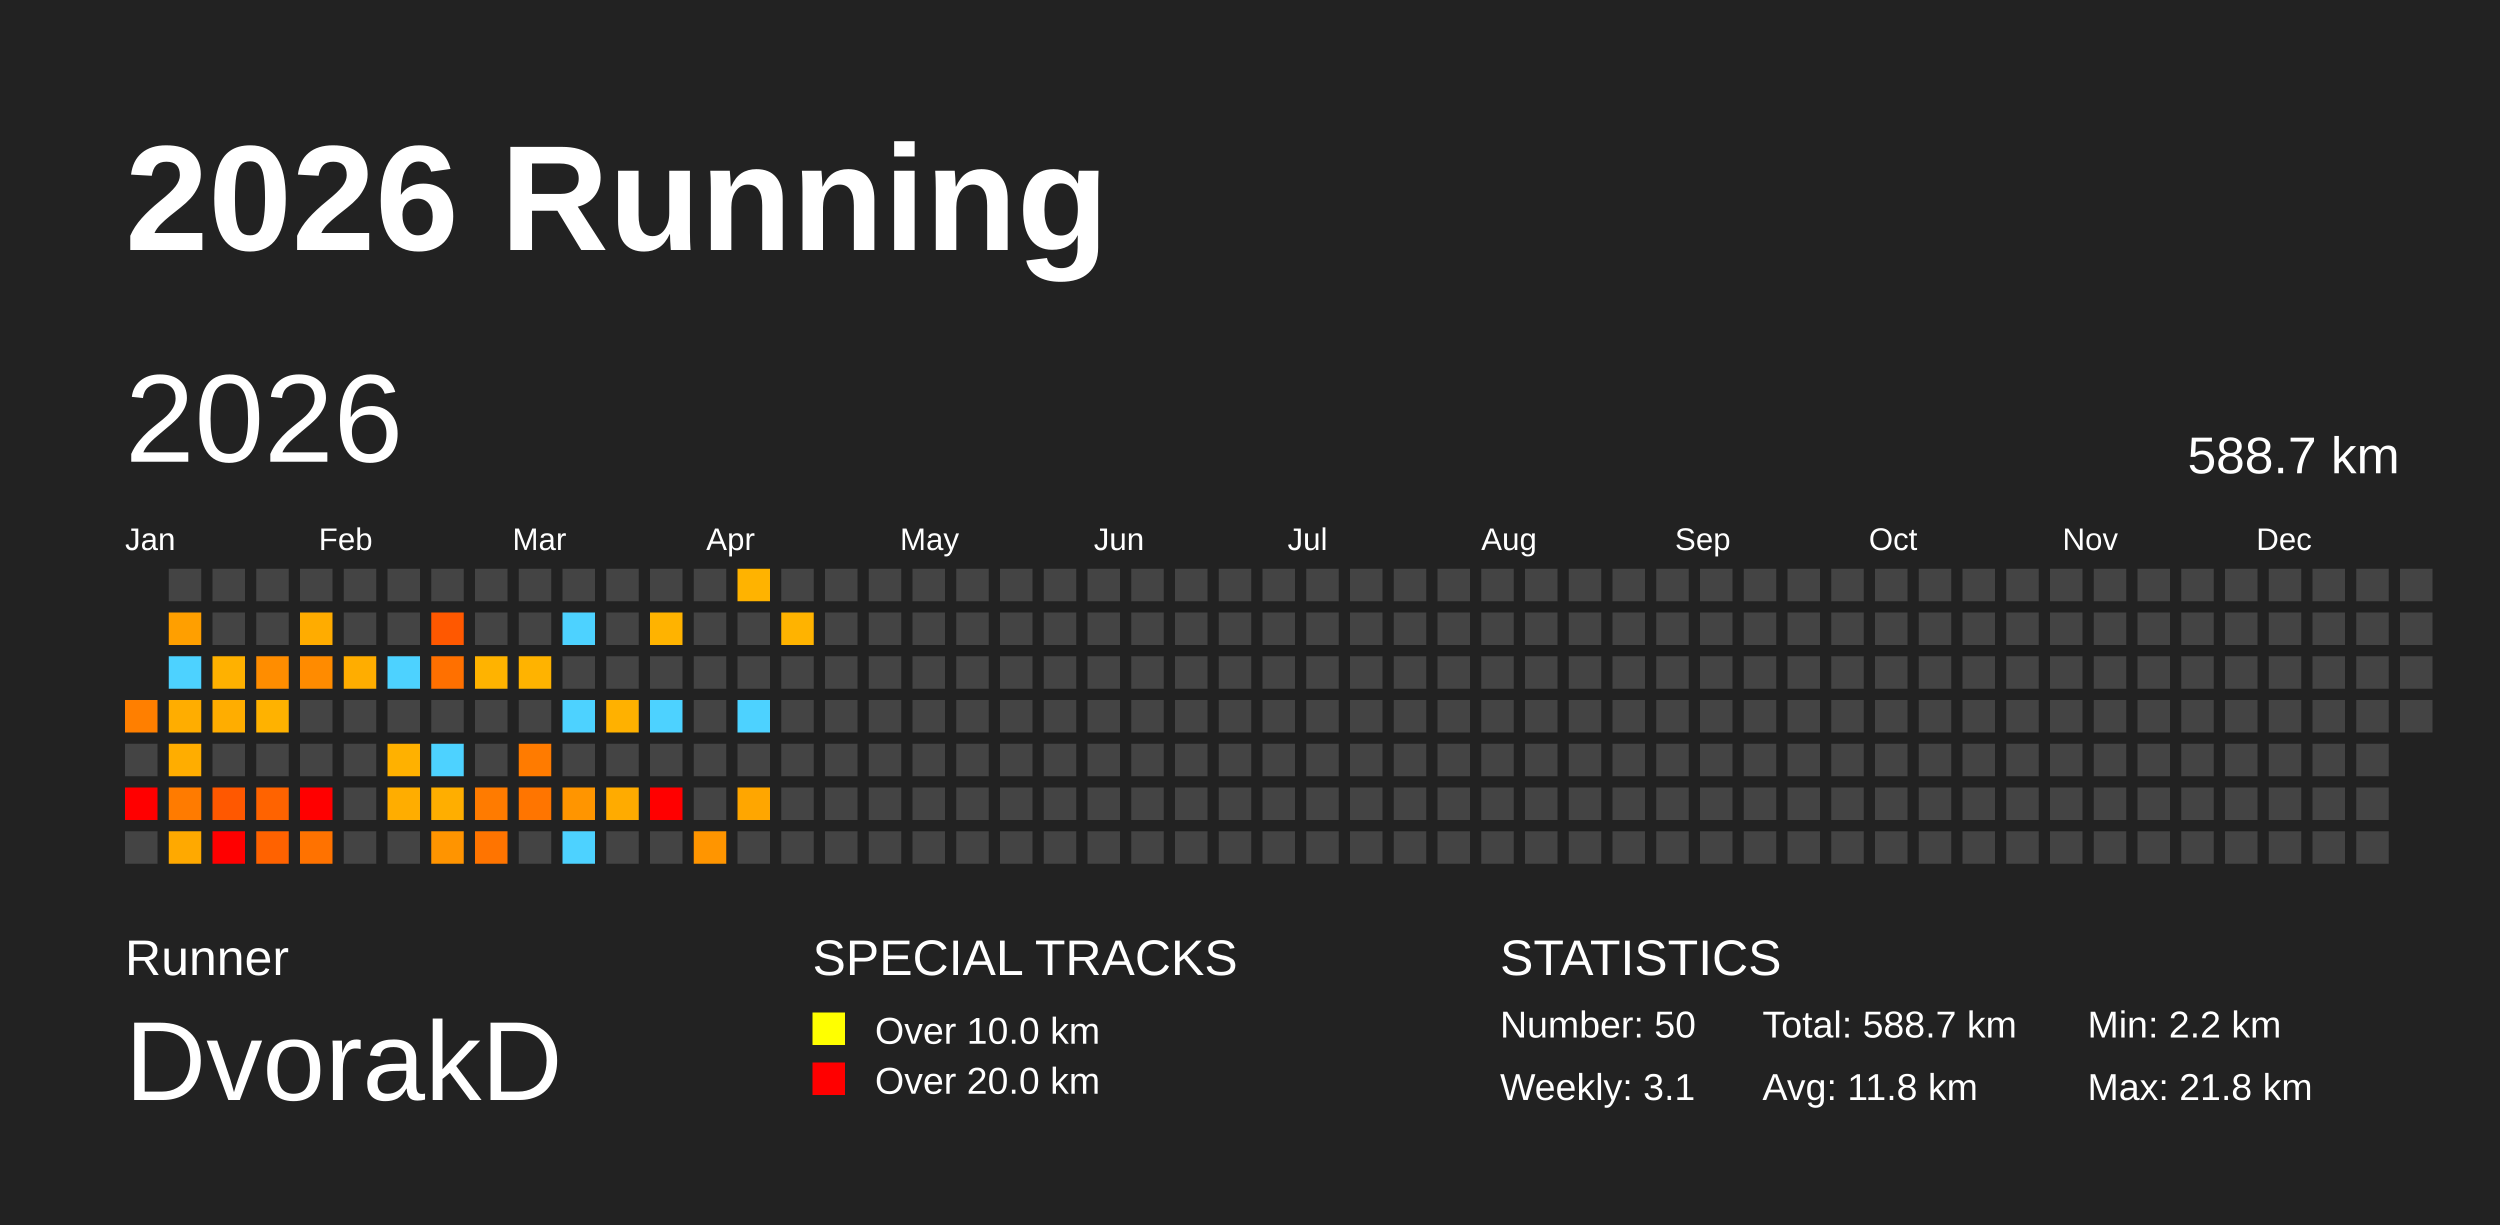
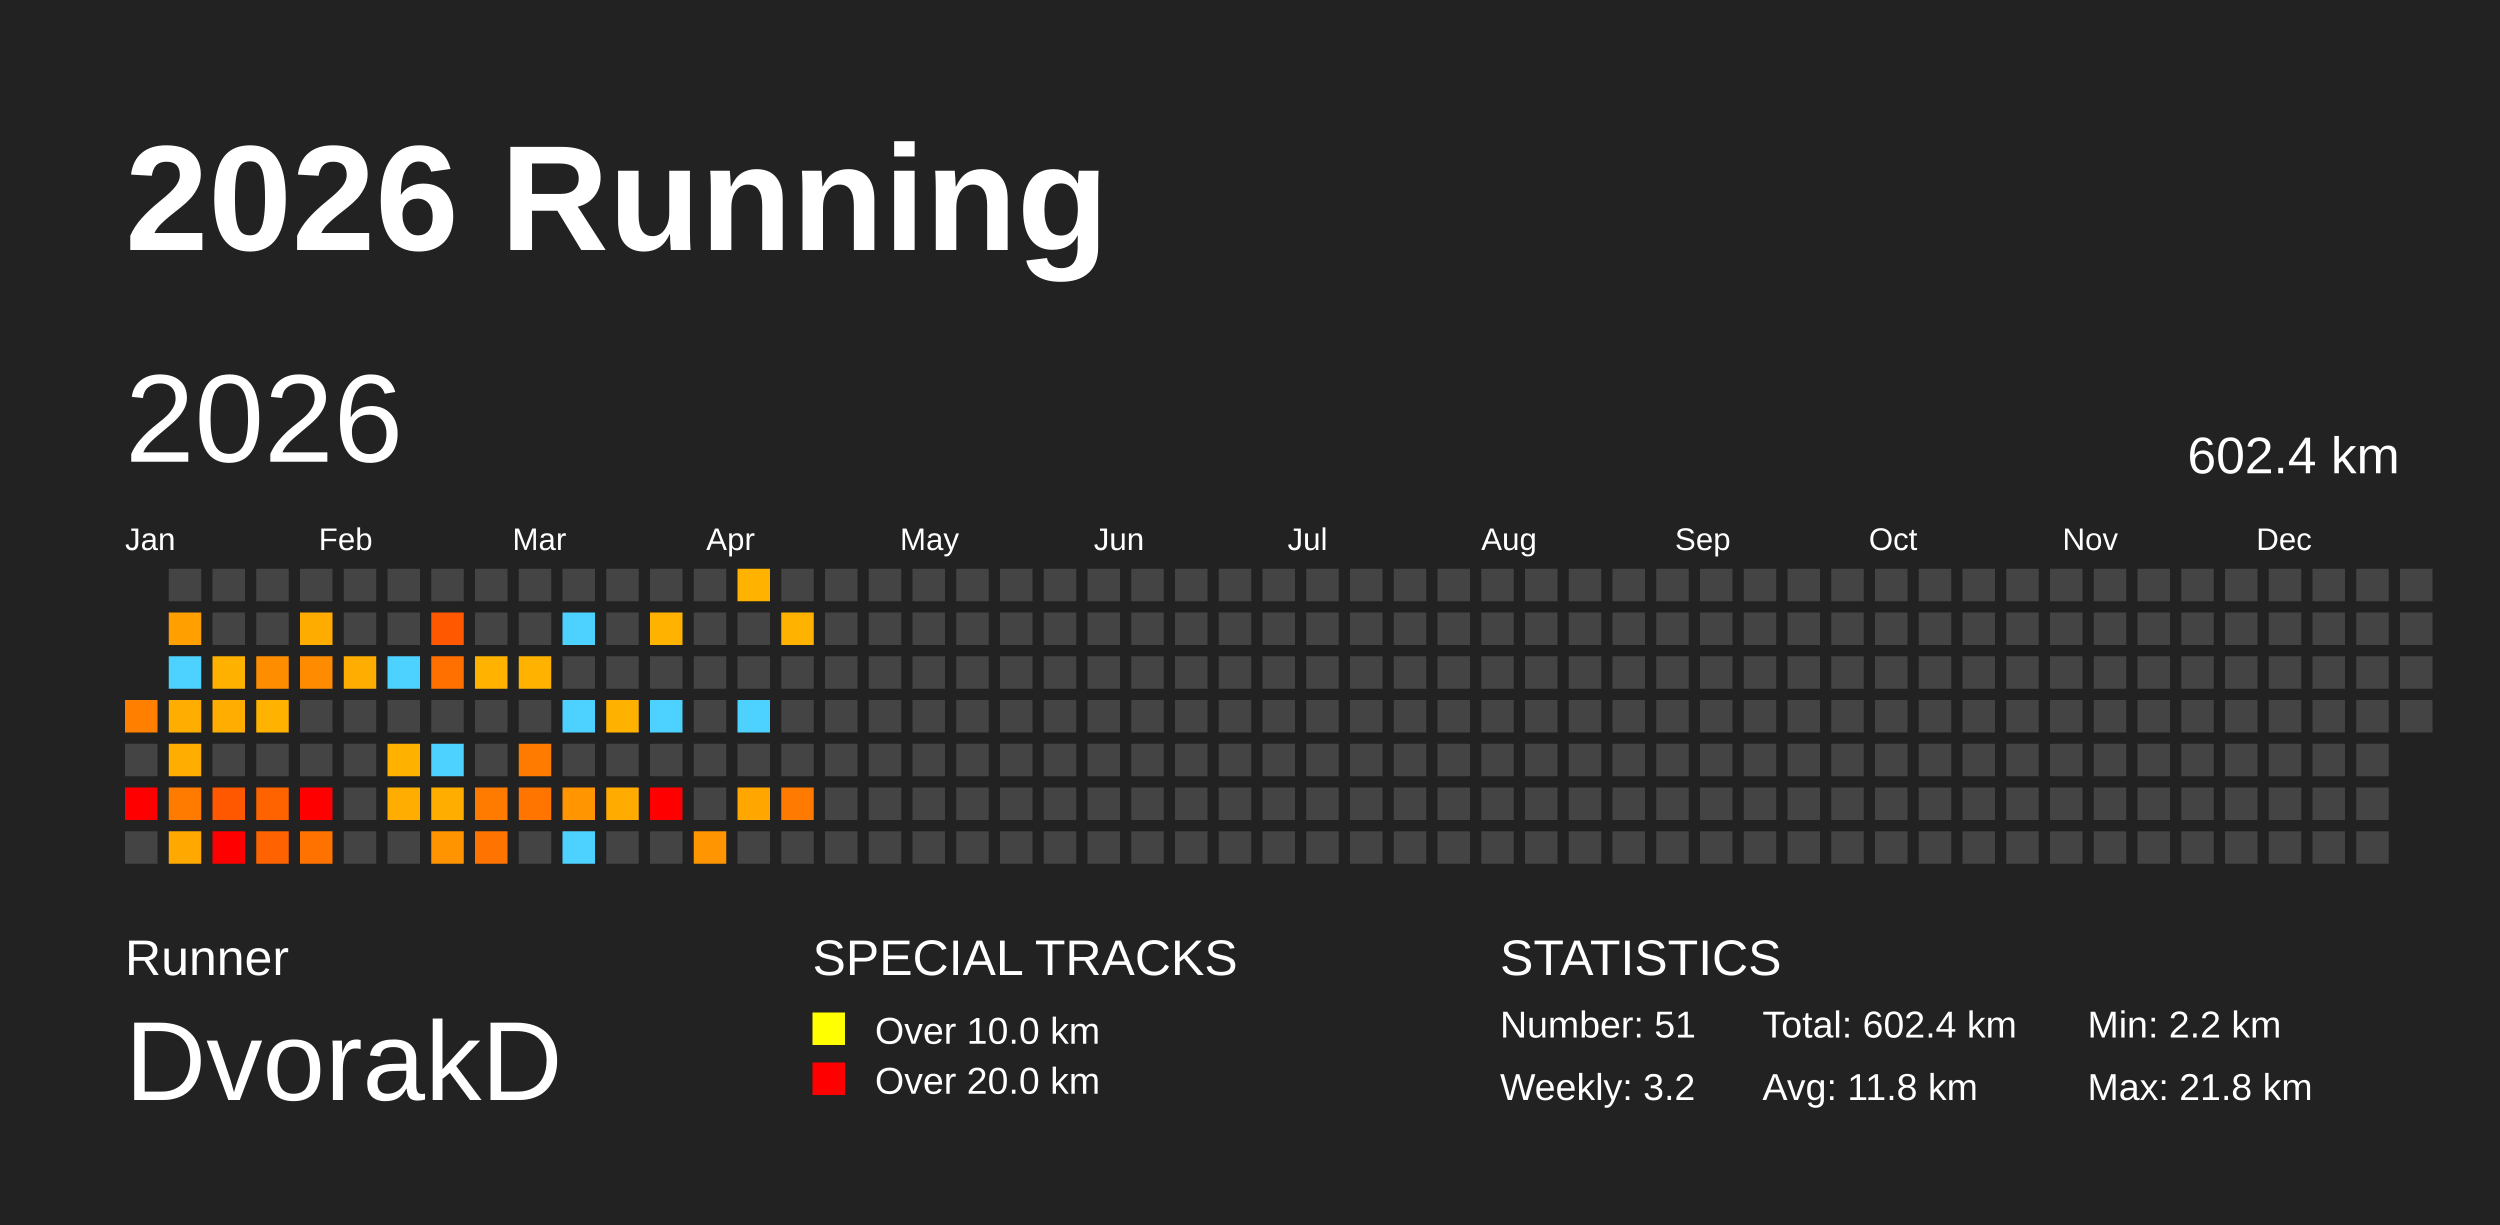
<svg xmlns="http://www.w3.org/2000/svg" baseProfile="full" height="98mm" version="1.1" viewBox="0,0,200,98" width="200mm">
  <defs />
  <rect fill="#222222" height="98" width="200" x="0" y="0" />
  <text fill="#FFFFFF" style="font-size:12px; font-family:Arial; font-weight:bold;" x="10" y="20">2026 Running</text>
  <text fill="#FFFFFF" style="font-size:4px; font-family:Arial" x="10" y="78">Runner</text>
  <text fill="#FFFFFF" style="font-size:9px; font-family:Arial" x="10" y="88">DvorakD</text>
  <text fill="#FFFFFF" style="font-size:4px; font-family:Arial" x="65" y="78">SPECIAL TRACKS</text>
  <rect fill="yellow" height="2.6" width="2.6" x="65" y="81" />
  <text fill="#FFFFFF" style="font-size:3px; font-family:Arial" x="70" y="83.5">Over 10.0 km</text>
  <rect fill="red" height="2.6" width="2.6" x="65" y="85" />
  <text fill="#FFFFFF" style="font-size:3px; font-family:Arial" x="70" y="87.5">Over 20.0 km</text>
  <text fill="#FFFFFF" style="font-size:4px; font-family:Arial" x="120" y="78">STATISTICS</text>
-   <text fill="#FFFFFF" style="font-size:3px; font-family:Arial" x="120" y="83">Number: 50</text>
-   <text fill="#FFFFFF" style="font-size:3px; font-family:Arial" x="120" y="88">Weekly: 3.1</text>
-   <text fill="#FFFFFF" style="font-size:3px; font-family:Arial" x="141" y="83">Total: 588.7 km</text>
+   <text fill="#FFFFFF" style="font-size:3px; font-family:Arial" x="120" y="83">Number: 51</text>
+   <text fill="#FFFFFF" style="font-size:3px; font-family:Arial" x="120" y="88">Weekly: 3.2</text>
+   <text fill="#FFFFFF" style="font-size:3px; font-family:Arial" x="141" y="83">Total: 602.4 km</text>
  <text fill="#FFFFFF" style="font-size:3px; font-family:Arial" x="141" y="88">Avg: 11.8 km</text>
  <text fill="#FFFFFF" style="font-size:3px; font-family:Arial" x="167" y="83">Min: 2.2 km</text>
  <text fill="#FFFFFF" style="font-size:3px; font-family:Arial" x="167" y="88">Max: 21.8 km</text>
  <text dominant-baseline="hanging" fill="#FFFFFF" style="font-size:10.0px; font-family:Arial;" x="10" y="30">2026</text>
-   <text dominant-baseline="hanging" fill="#FFFFFF" style="font-size:4.125px; font-family:Arial;" x="175" y="35">588.7 km</text>
+   <text dominant-baseline="hanging" fill="#FFFFFF" style="font-size:4.125px; font-family:Arial;" x="175" y="35">602.4 km</text>
  <text fill="#FFFFFF" style="font-size:2.5px; font-family:Arial" x="10.0" y="44">Jan</text>
  <text fill="#FFFFFF" style="font-size:2.5px; font-family:Arial" x="25.5" y="44">Feb</text>
  <text fill="#FFFFFF" style="font-size:2.5px; font-family:Arial" x="41.0" y="44">Mar</text>
  <text fill="#FFFFFF" style="font-size:2.5px; font-family:Arial" x="56.5" y="44">Apr</text>
  <text fill="#FFFFFF" style="font-size:2.5px; font-family:Arial" x="72.0" y="44">May</text>
  <text fill="#FFFFFF" style="font-size:2.5px; font-family:Arial" x="87.5" y="44">Jun</text>
  <text fill="#FFFFFF" style="font-size:2.5px; font-family:Arial" x="103.0" y="44">Jul</text>
  <text fill="#FFFFFF" style="font-size:2.5px; font-family:Arial" x="118.5" y="44">Aug</text>
  <text fill="#FFFFFF" style="font-size:2.5px; font-family:Arial" x="134.0" y="44">Sep</text>
  <text fill="#FFFFFF" style="font-size:2.5px; font-family:Arial" x="149.5" y="44">Oct</text>
  <text fill="#FFFFFF" style="font-size:2.5px; font-family:Arial" x="165.0" y="44">Nov</text>
  <text fill="#FFFFFF" style="font-size:2.5px; font-family:Arial" x="180.5" y="44">Dec</text>
  <rect fill="#ff7f00" height="2.6" width="2.6" x="10.0" y="56.0" />
  <rect fill="#444444" height="2.6" width="2.6" x="10.0" y="59.5" />
  <rect fill="red" height="2.6" width="2.6" x="10.0" y="63.0" />
  <rect fill="#444444" height="2.6" width="2.6" x="10.0" y="66.5" />
  <rect fill="#444444" height="2.6" width="2.6" x="13.5" y="45.5" />
  <rect fill="#ff9f00" height="2.6" width="2.6" x="13.5" y="49.0" />
  <rect fill="#4dd2ff" height="2.6" width="2.6" x="13.5" y="52.5" />
  <rect fill="#ffad00" height="2.6" width="2.6" x="13.5" y="56.0" />
  <rect fill="#ffad00" height="2.6" width="2.6" x="13.5" y="59.5" />
  <rect fill="#ff7b00" height="2.6" width="2.6" x="13.5" y="63.0" />
  <rect fill="#ffa900" height="2.6" width="2.6" x="13.5" y="66.5" />
  <rect fill="#444444" height="2.6" width="2.6" x="17.0" y="45.5" />
  <rect fill="#444444" height="2.6" width="2.6" x="17.0" y="49.0" />
  <rect fill="#ffb100" height="2.6" width="2.6" x="17.0" y="52.5" />
  <rect fill="#ffad00" height="2.6" width="2.6" x="17.0" y="56.0" />
  <rect fill="#444444" height="2.6" width="2.6" x="17.0" y="59.5" />
  <rect fill="#ff5800" height="2.6" width="2.6" x="17.0" y="63.0" />
  <rect fill="red" height="2.6" width="2.6" x="17.0" y="66.5" />
  <rect fill="#444444" height="2.6" width="2.6" x="20.5" y="45.5" />
  <rect fill="#444444" height="2.6" width="2.6" x="20.5" y="49.0" />
  <rect fill="#ff8d00" height="2.6" width="2.6" x="20.5" y="52.5" />
  <rect fill="#ffb200" height="2.6" width="2.6" x="20.5" y="56.0" />
  <rect fill="#444444" height="2.6" width="2.6" x="20.5" y="59.5" />
  <rect fill="#ff6300" height="2.6" width="2.6" x="20.5" y="63.0" />
  <rect fill="#ff6200" height="2.6" width="2.6" x="20.5" y="66.5" />
  <rect fill="#444444" height="2.6" width="2.6" x="24.0" y="45.5" />
  <rect fill="#ffac00" height="2.6" width="2.6" x="24.0" y="49.0" />
  <rect fill="#ff8b00" height="2.6" width="2.6" x="24.0" y="52.5" />
  <rect fill="#444444" height="2.6" width="2.6" x="24.0" y="56.0" />
  <rect fill="#444444" height="2.6" width="2.6" x="24.0" y="59.5" />
  <rect fill="red" height="2.6" width="2.6" x="24.0" y="63.0" />
  <rect fill="#ff7200" height="2.6" width="2.6" x="24.0" y="66.5" />
  <rect fill="#444444" height="2.6" width="2.6" x="27.5" y="45.5" />
  <rect fill="#444444" height="2.6" width="2.6" x="27.5" y="49.0" />
  <rect fill="#ffad00" height="2.6" width="2.6" x="27.5" y="52.5" />
  <rect fill="#444444" height="2.6" width="2.6" x="27.5" y="56.0" />
  <rect fill="#444444" height="2.6" width="2.6" x="27.5" y="59.5" />
  <rect fill="#444444" height="2.6" width="2.6" x="27.5" y="63.0" />
  <rect fill="#444444" height="2.6" width="2.6" x="27.5" y="66.5" />
  <rect fill="#444444" height="2.6" width="2.6" x="31.0" y="45.5" />
  <rect fill="#444444" height="2.6" width="2.6" x="31.0" y="49.0" />
  <rect fill="#4dd2ff" height="2.6" width="2.6" x="31.0" y="52.5" />
  <rect fill="#444444" height="2.6" width="2.6" x="31.0" y="56.0" />
  <rect fill="#ffb100" height="2.6" width="2.6" x="31.0" y="59.5" />
  <rect fill="#ffad00" height="2.6" width="2.6" x="31.0" y="63.0" />
  <rect fill="#444444" height="2.6" width="2.6" x="31.0" y="66.5" />
  <rect fill="#444444" height="2.6" width="2.6" x="34.5" y="45.5" />
  <rect fill="#ff5800" height="2.6" width="2.6" x="34.5" y="49.0" />
  <rect fill="#ff7000" height="2.6" width="2.6" x="34.5" y="52.5" />
  <rect fill="#444444" height="2.6" width="2.6" x="34.5" y="56.0" />
  <rect fill="#4dd2ff" height="2.6" width="2.6" x="34.5" y="59.5" />
  <rect fill="#ffae00" height="2.6" width="2.6" x="34.5" y="63.0" />
  <rect fill="#ff9400" height="2.6" width="2.6" x="34.5" y="66.5" />
  <rect fill="#444444" height="2.6" width="2.6" x="38.0" y="45.5" />
  <rect fill="#444444" height="2.6" width="2.6" x="38.0" y="49.0" />
  <rect fill="#ffb300" height="2.6" width="2.6" x="38.0" y="52.5" />
  <rect fill="#444444" height="2.6" width="2.6" x="38.0" y="56.0" />
  <rect fill="#444444" height="2.6" width="2.6" x="38.0" y="59.5" />
  <rect fill="#ff7b00" height="2.6" width="2.6" x="38.0" y="63.0" />
  <rect fill="#ff7400" height="2.6" width="2.6" x="38.0" y="66.5" />
  <rect fill="#444444" height="2.6" width="2.6" x="41.5" y="45.5" />
  <rect fill="#444444" height="2.6" width="2.6" x="41.5" y="49.0" />
  <rect fill="#ffb300" height="2.6" width="2.6" x="41.5" y="52.5" />
  <rect fill="#444444" height="2.6" width="2.6" x="41.5" y="56.0" />
  <rect fill="#ff7b00" height="2.6" width="2.6" x="41.5" y="59.5" />
  <rect fill="#ff7500" height="2.6" width="2.6" x="41.5" y="63.0" />
  <rect fill="#444444" height="2.6" width="2.6" x="41.5" y="66.5" />
  <rect fill="#444444" height="2.6" width="2.6" x="45.0" y="45.5" />
  <rect fill="#4dd2ff" height="2.6" width="2.6" x="45.0" y="49.0" />
  <rect fill="#444444" height="2.6" width="2.6" x="45.0" y="52.5" />
  <rect fill="#4dd2ff" height="2.6" width="2.6" x="45.0" y="56.0" />
  <rect fill="#444444" height="2.6" width="2.6" x="45.0" y="59.5" />
  <rect fill="#ff9500" height="2.6" width="2.6" x="45.0" y="63.0" />
  <rect fill="#4dd2ff" height="2.6" width="2.6" x="45.0" y="66.5" />
  <rect fill="#444444" height="2.6" width="2.6" x="48.5" y="45.5" />
  <rect fill="#444444" height="2.6" width="2.6" x="48.5" y="49.0" />
  <rect fill="#444444" height="2.6" width="2.6" x="48.5" y="52.5" />
  <rect fill="#ffb100" height="2.6" width="2.6" x="48.5" y="56.0" />
  <rect fill="#444444" height="2.6" width="2.6" x="48.5" y="59.5" />
  <rect fill="#ffab00" height="2.6" width="2.6" x="48.5" y="63.0" />
  <rect fill="#444444" height="2.6" width="2.6" x="48.5" y="66.5" />
  <rect fill="#444444" height="2.6" width="2.6" x="52.0" y="45.5" />
  <rect fill="#ffb300" height="2.6" width="2.6" x="52.0" y="49.0" />
  <rect fill="#444444" height="2.6" width="2.6" x="52.0" y="52.5" />
  <rect fill="#4dd2ff" height="2.6" width="2.6" x="52.0" y="56.0" />
  <rect fill="#444444" height="2.6" width="2.6" x="52.0" y="59.5" />
  <rect fill="red" height="2.6" width="2.6" x="52.0" y="63.0" />
  <rect fill="#444444" height="2.6" width="2.6" x="52.0" y="66.5" />
  <rect fill="#444444" height="2.6" width="2.6" x="55.5" y="45.5" />
  <rect fill="#444444" height="2.6" width="2.6" x="55.5" y="49.0" />
  <rect fill="#444444" height="2.6" width="2.6" x="55.5" y="52.5" />
  <rect fill="#444444" height="2.6" width="2.6" x="55.5" y="56.0" />
  <rect fill="#444444" height="2.6" width="2.6" x="55.5" y="59.5" />
  <rect fill="#444444" height="2.6" width="2.6" x="55.5" y="63.0" />
  <rect fill="#ff9500" height="2.6" width="2.6" x="55.5" y="66.5" />
  <rect fill="#ffb300" height="2.6" width="2.6" x="59.0" y="45.5" />
  <rect fill="#444444" height="2.6" width="2.6" x="59.0" y="49.0" />
  <rect fill="#444444" height="2.6" width="2.6" x="59.0" y="52.5" />
  <rect fill="#4dd2ff" height="2.6" width="2.6" x="59.0" y="56.0" />
  <rect fill="#444444" height="2.6" width="2.6" x="59.0" y="59.5" />
  <rect fill="#ffa600" height="2.6" width="2.6" x="59.0" y="63.0" />
  <rect fill="#444444" height="2.6" width="2.6" x="59.0" y="66.5" />
  <rect fill="#444444" height="2.6" width="2.6" x="62.5" y="45.5" />
  <rect fill="#ffb300" height="2.6" width="2.6" x="62.5" y="49.0" />
  <rect fill="#444444" height="2.6" width="2.6" x="62.5" y="52.5" />
  <rect fill="#444444" height="2.6" width="2.6" x="62.5" y="56.0" />
  <rect fill="#444444" height="2.6" width="2.6" x="62.5" y="59.5" />
-   <rect fill="#444444" height="2.6" width="2.6" x="62.5" y="63.0" />
+   <rect fill="#ff7a00" height="2.6" width="2.6" x="62.5" y="63.0" />
  <rect fill="#444444" height="2.6" width="2.6" x="62.5" y="66.5" />
  <rect fill="#444444" height="2.6" width="2.6" x="66.0" y="45.5" />
  <rect fill="#444444" height="2.6" width="2.6" x="66.0" y="49.0" />
  <rect fill="#444444" height="2.6" width="2.6" x="66.0" y="52.5" />
  <rect fill="#444444" height="2.6" width="2.6" x="66.0" y="56.0" />
  <rect fill="#444444" height="2.6" width="2.6" x="66.0" y="59.5" />
  <rect fill="#444444" height="2.6" width="2.6" x="66.0" y="63.0" />
  <rect fill="#444444" height="2.6" width="2.6" x="66.0" y="66.5" />
  <rect fill="#444444" height="2.6" width="2.6" x="69.5" y="45.5" />
  <rect fill="#444444" height="2.6" width="2.6" x="69.5" y="49.0" />
  <rect fill="#444444" height="2.6" width="2.6" x="69.5" y="52.5" />
  <rect fill="#444444" height="2.6" width="2.6" x="69.5" y="56.0" />
  <rect fill="#444444" height="2.6" width="2.6" x="69.5" y="59.5" />
  <rect fill="#444444" height="2.6" width="2.6" x="69.5" y="63.0" />
  <rect fill="#444444" height="2.6" width="2.6" x="69.5" y="66.5" />
  <rect fill="#444444" height="2.6" width="2.6" x="73.0" y="45.5" />
  <rect fill="#444444" height="2.6" width="2.6" x="73.0" y="49.0" />
  <rect fill="#444444" height="2.6" width="2.6" x="73.0" y="52.5" />
  <rect fill="#444444" height="2.6" width="2.6" x="73.0" y="56.0" />
  <rect fill="#444444" height="2.6" width="2.6" x="73.0" y="59.5" />
  <rect fill="#444444" height="2.6" width="2.6" x="73.0" y="63.0" />
  <rect fill="#444444" height="2.6" width="2.6" x="73.0" y="66.5" />
  <rect fill="#444444" height="2.6" width="2.6" x="76.5" y="45.5" />
  <rect fill="#444444" height="2.6" width="2.6" x="76.5" y="49.0" />
  <rect fill="#444444" height="2.6" width="2.6" x="76.5" y="52.5" />
  <rect fill="#444444" height="2.6" width="2.6" x="76.5" y="56.0" />
  <rect fill="#444444" height="2.6" width="2.6" x="76.5" y="59.5" />
  <rect fill="#444444" height="2.6" width="2.6" x="76.5" y="63.0" />
  <rect fill="#444444" height="2.6" width="2.6" x="76.5" y="66.5" />
  <rect fill="#444444" height="2.6" width="2.6" x="80.0" y="45.5" />
  <rect fill="#444444" height="2.6" width="2.6" x="80.0" y="49.0" />
  <rect fill="#444444" height="2.6" width="2.6" x="80.0" y="52.5" />
  <rect fill="#444444" height="2.6" width="2.6" x="80.0" y="56.0" />
  <rect fill="#444444" height="2.6" width="2.6" x="80.0" y="59.5" />
  <rect fill="#444444" height="2.6" width="2.6" x="80.0" y="63.0" />
  <rect fill="#444444" height="2.6" width="2.6" x="80.0" y="66.5" />
  <rect fill="#444444" height="2.6" width="2.6" x="83.5" y="45.5" />
  <rect fill="#444444" height="2.6" width="2.6" x="83.5" y="49.0" />
  <rect fill="#444444" height="2.6" width="2.6" x="83.5" y="52.5" />
  <rect fill="#444444" height="2.6" width="2.6" x="83.5" y="56.0" />
  <rect fill="#444444" height="2.6" width="2.6" x="83.5" y="59.5" />
  <rect fill="#444444" height="2.6" width="2.6" x="83.5" y="63.0" />
  <rect fill="#444444" height="2.6" width="2.6" x="83.5" y="66.5" />
  <rect fill="#444444" height="2.6" width="2.6" x="87.0" y="45.5" />
  <rect fill="#444444" height="2.6" width="2.6" x="87.0" y="49.0" />
  <rect fill="#444444" height="2.6" width="2.6" x="87.0" y="52.5" />
  <rect fill="#444444" height="2.6" width="2.6" x="87.0" y="56.0" />
  <rect fill="#444444" height="2.6" width="2.6" x="87.0" y="59.5" />
  <rect fill="#444444" height="2.6" width="2.6" x="87.0" y="63.0" />
  <rect fill="#444444" height="2.6" width="2.6" x="87.0" y="66.5" />
  <rect fill="#444444" height="2.6" width="2.6" x="90.5" y="45.5" />
  <rect fill="#444444" height="2.6" width="2.6" x="90.5" y="49.0" />
  <rect fill="#444444" height="2.6" width="2.6" x="90.5" y="52.5" />
  <rect fill="#444444" height="2.6" width="2.6" x="90.5" y="56.0" />
  <rect fill="#444444" height="2.6" width="2.6" x="90.5" y="59.5" />
  <rect fill="#444444" height="2.6" width="2.6" x="90.5" y="63.0" />
  <rect fill="#444444" height="2.6" width="2.6" x="90.5" y="66.5" />
  <rect fill="#444444" height="2.6" width="2.6" x="94.0" y="45.5" />
  <rect fill="#444444" height="2.6" width="2.6" x="94.0" y="49.0" />
  <rect fill="#444444" height="2.6" width="2.6" x="94.0" y="52.5" />
  <rect fill="#444444" height="2.6" width="2.6" x="94.0" y="56.0" />
  <rect fill="#444444" height="2.6" width="2.6" x="94.0" y="59.5" />
  <rect fill="#444444" height="2.6" width="2.6" x="94.0" y="63.0" />
  <rect fill="#444444" height="2.6" width="2.6" x="94.0" y="66.5" />
  <rect fill="#444444" height="2.6" width="2.6" x="97.5" y="45.5" />
  <rect fill="#444444" height="2.6" width="2.6" x="97.5" y="49.0" />
  <rect fill="#444444" height="2.6" width="2.6" x="97.5" y="52.5" />
  <rect fill="#444444" height="2.6" width="2.6" x="97.5" y="56.0" />
  <rect fill="#444444" height="2.6" width="2.6" x="97.5" y="59.5" />
  <rect fill="#444444" height="2.6" width="2.6" x="97.5" y="63.0" />
  <rect fill="#444444" height="2.6" width="2.6" x="97.5" y="66.5" />
  <rect fill="#444444" height="2.6" width="2.6" x="101.0" y="45.5" />
  <rect fill="#444444" height="2.6" width="2.6" x="101.0" y="49.0" />
  <rect fill="#444444" height="2.6" width="2.6" x="101.0" y="52.5" />
  <rect fill="#444444" height="2.6" width="2.6" x="101.0" y="56.0" />
  <rect fill="#444444" height="2.6" width="2.6" x="101.0" y="59.5" />
  <rect fill="#444444" height="2.6" width="2.6" x="101.0" y="63.0" />
  <rect fill="#444444" height="2.6" width="2.6" x="101.0" y="66.5" />
  <rect fill="#444444" height="2.6" width="2.6" x="104.5" y="45.5" />
  <rect fill="#444444" height="2.6" width="2.6" x="104.5" y="49.0" />
  <rect fill="#444444" height="2.6" width="2.6" x="104.5" y="52.5" />
  <rect fill="#444444" height="2.6" width="2.6" x="104.5" y="56.0" />
  <rect fill="#444444" height="2.6" width="2.6" x="104.5" y="59.5" />
  <rect fill="#444444" height="2.6" width="2.6" x="104.5" y="63.0" />
  <rect fill="#444444" height="2.6" width="2.6" x="104.5" y="66.5" />
  <rect fill="#444444" height="2.6" width="2.6" x="108.0" y="45.5" />
  <rect fill="#444444" height="2.6" width="2.6" x="108.0" y="49.0" />
  <rect fill="#444444" height="2.6" width="2.6" x="108.0" y="52.5" />
  <rect fill="#444444" height="2.6" width="2.6" x="108.0" y="56.0" />
  <rect fill="#444444" height="2.6" width="2.6" x="108.0" y="59.5" />
  <rect fill="#444444" height="2.6" width="2.6" x="108.0" y="63.0" />
  <rect fill="#444444" height="2.6" width="2.6" x="108.0" y="66.5" />
  <rect fill="#444444" height="2.6" width="2.6" x="111.5" y="45.5" />
  <rect fill="#444444" height="2.6" width="2.6" x="111.5" y="49.0" />
  <rect fill="#444444" height="2.6" width="2.6" x="111.5" y="52.5" />
  <rect fill="#444444" height="2.6" width="2.6" x="111.5" y="56.0" />
  <rect fill="#444444" height="2.6" width="2.6" x="111.5" y="59.5" />
  <rect fill="#444444" height="2.6" width="2.6" x="111.5" y="63.0" />
  <rect fill="#444444" height="2.6" width="2.6" x="111.5" y="66.5" />
  <rect fill="#444444" height="2.6" width="2.6" x="115.0" y="45.5" />
  <rect fill="#444444" height="2.6" width="2.6" x="115.0" y="49.0" />
  <rect fill="#444444" height="2.6" width="2.6" x="115.0" y="52.5" />
  <rect fill="#444444" height="2.6" width="2.6" x="115.0" y="56.0" />
  <rect fill="#444444" height="2.6" width="2.6" x="115.0" y="59.5" />
  <rect fill="#444444" height="2.6" width="2.6" x="115.0" y="63.0" />
  <rect fill="#444444" height="2.6" width="2.6" x="115.0" y="66.5" />
  <rect fill="#444444" height="2.6" width="2.6" x="118.5" y="45.5" />
  <rect fill="#444444" height="2.6" width="2.6" x="118.5" y="49.0" />
  <rect fill="#444444" height="2.6" width="2.6" x="118.5" y="52.5" />
  <rect fill="#444444" height="2.6" width="2.6" x="118.5" y="56.0" />
  <rect fill="#444444" height="2.6" width="2.6" x="118.5" y="59.5" />
  <rect fill="#444444" height="2.6" width="2.6" x="118.5" y="63.0" />
  <rect fill="#444444" height="2.6" width="2.6" x="118.5" y="66.5" />
  <rect fill="#444444" height="2.6" width="2.6" x="122.0" y="45.5" />
  <rect fill="#444444" height="2.6" width="2.6" x="122.0" y="49.0" />
  <rect fill="#444444" height="2.6" width="2.6" x="122.0" y="52.5" />
  <rect fill="#444444" height="2.6" width="2.6" x="122.0" y="56.0" />
  <rect fill="#444444" height="2.6" width="2.6" x="122.0" y="59.5" />
  <rect fill="#444444" height="2.6" width="2.6" x="122.0" y="63.0" />
  <rect fill="#444444" height="2.6" width="2.6" x="122.0" y="66.5" />
  <rect fill="#444444" height="2.6" width="2.6" x="125.5" y="45.5" />
  <rect fill="#444444" height="2.6" width="2.6" x="125.5" y="49.0" />
  <rect fill="#444444" height="2.6" width="2.6" x="125.5" y="52.5" />
  <rect fill="#444444" height="2.6" width="2.6" x="125.5" y="56.0" />
  <rect fill="#444444" height="2.6" width="2.6" x="125.5" y="59.5" />
  <rect fill="#444444" height="2.6" width="2.6" x="125.5" y="63.0" />
  <rect fill="#444444" height="2.6" width="2.6" x="125.5" y="66.5" />
  <rect fill="#444444" height="2.6" width="2.6" x="129.0" y="45.5" />
  <rect fill="#444444" height="2.6" width="2.6" x="129.0" y="49.0" />
  <rect fill="#444444" height="2.6" width="2.6" x="129.0" y="52.5" />
  <rect fill="#444444" height="2.6" width="2.6" x="129.0" y="56.0" />
  <rect fill="#444444" height="2.6" width="2.6" x="129.0" y="59.5" />
  <rect fill="#444444" height="2.6" width="2.6" x="129.0" y="63.0" />
  <rect fill="#444444" height="2.6" width="2.6" x="129.0" y="66.5" />
  <rect fill="#444444" height="2.6" width="2.6" x="132.5" y="45.5" />
  <rect fill="#444444" height="2.6" width="2.6" x="132.5" y="49.0" />
  <rect fill="#444444" height="2.6" width="2.6" x="132.5" y="52.5" />
  <rect fill="#444444" height="2.6" width="2.6" x="132.5" y="56.0" />
  <rect fill="#444444" height="2.6" width="2.6" x="132.5" y="59.5" />
  <rect fill="#444444" height="2.6" width="2.6" x="132.5" y="63.0" />
  <rect fill="#444444" height="2.6" width="2.6" x="132.5" y="66.5" />
  <rect fill="#444444" height="2.6" width="2.6" x="136.0" y="45.5" />
  <rect fill="#444444" height="2.6" width="2.6" x="136.0" y="49.0" />
  <rect fill="#444444" height="2.6" width="2.6" x="136.0" y="52.5" />
  <rect fill="#444444" height="2.6" width="2.6" x="136.0" y="56.0" />
  <rect fill="#444444" height="2.6" width="2.6" x="136.0" y="59.5" />
  <rect fill="#444444" height="2.6" width="2.6" x="136.0" y="63.0" />
  <rect fill="#444444" height="2.6" width="2.6" x="136.0" y="66.5" />
  <rect fill="#444444" height="2.6" width="2.6" x="139.5" y="45.5" />
  <rect fill="#444444" height="2.6" width="2.6" x="139.5" y="49.0" />
  <rect fill="#444444" height="2.6" width="2.6" x="139.5" y="52.5" />
  <rect fill="#444444" height="2.6" width="2.6" x="139.5" y="56.0" />
  <rect fill="#444444" height="2.6" width="2.6" x="139.5" y="59.5" />
  <rect fill="#444444" height="2.6" width="2.6" x="139.5" y="63.0" />
  <rect fill="#444444" height="2.6" width="2.6" x="139.5" y="66.5" />
  <rect fill="#444444" height="2.6" width="2.6" x="143.0" y="45.5" />
  <rect fill="#444444" height="2.6" width="2.6" x="143.0" y="49.0" />
  <rect fill="#444444" height="2.6" width="2.6" x="143.0" y="52.5" />
  <rect fill="#444444" height="2.6" width="2.6" x="143.0" y="56.0" />
  <rect fill="#444444" height="2.6" width="2.6" x="143.0" y="59.5" />
  <rect fill="#444444" height="2.6" width="2.6" x="143.0" y="63.0" />
  <rect fill="#444444" height="2.6" width="2.6" x="143.0" y="66.5" />
  <rect fill="#444444" height="2.6" width="2.6" x="146.5" y="45.5" />
  <rect fill="#444444" height="2.6" width="2.6" x="146.5" y="49.0" />
  <rect fill="#444444" height="2.6" width="2.6" x="146.5" y="52.5" />
  <rect fill="#444444" height="2.6" width="2.6" x="146.5" y="56.0" />
  <rect fill="#444444" height="2.6" width="2.6" x="146.5" y="59.5" />
  <rect fill="#444444" height="2.6" width="2.6" x="146.5" y="63.0" />
  <rect fill="#444444" height="2.6" width="2.6" x="146.5" y="66.5" />
  <rect fill="#444444" height="2.6" width="2.6" x="150.0" y="45.5" />
  <rect fill="#444444" height="2.6" width="2.6" x="150.0" y="49.0" />
  <rect fill="#444444" height="2.6" width="2.6" x="150.0" y="52.5" />
  <rect fill="#444444" height="2.6" width="2.6" x="150.0" y="56.0" />
  <rect fill="#444444" height="2.6" width="2.6" x="150.0" y="59.5" />
  <rect fill="#444444" height="2.6" width="2.6" x="150.0" y="63.0" />
  <rect fill="#444444" height="2.6" width="2.6" x="150.0" y="66.5" />
  <rect fill="#444444" height="2.6" width="2.6" x="153.5" y="45.5" />
  <rect fill="#444444" height="2.6" width="2.6" x="153.5" y="49.0" />
  <rect fill="#444444" height="2.6" width="2.6" x="153.5" y="52.5" />
  <rect fill="#444444" height="2.6" width="2.6" x="153.5" y="56.0" />
  <rect fill="#444444" height="2.6" width="2.6" x="153.5" y="59.5" />
  <rect fill="#444444" height="2.6" width="2.6" x="153.5" y="63.0" />
  <rect fill="#444444" height="2.6" width="2.6" x="153.5" y="66.5" />
  <rect fill="#444444" height="2.6" width="2.6" x="157.0" y="45.5" />
  <rect fill="#444444" height="2.6" width="2.6" x="157.0" y="49.0" />
  <rect fill="#444444" height="2.6" width="2.6" x="157.0" y="52.5" />
  <rect fill="#444444" height="2.6" width="2.6" x="157.0" y="56.0" />
  <rect fill="#444444" height="2.6" width="2.6" x="157.0" y="59.5" />
  <rect fill="#444444" height="2.6" width="2.6" x="157.0" y="63.0" />
  <rect fill="#444444" height="2.6" width="2.6" x="157.0" y="66.5" />
  <rect fill="#444444" height="2.6" width="2.6" x="160.5" y="45.5" />
  <rect fill="#444444" height="2.6" width="2.6" x="160.5" y="49.0" />
  <rect fill="#444444" height="2.6" width="2.6" x="160.5" y="52.5" />
  <rect fill="#444444" height="2.6" width="2.6" x="160.5" y="56.0" />
  <rect fill="#444444" height="2.6" width="2.6" x="160.5" y="59.5" />
  <rect fill="#444444" height="2.6" width="2.6" x="160.5" y="63.0" />
  <rect fill="#444444" height="2.6" width="2.6" x="160.5" y="66.5" />
  <rect fill="#444444" height="2.6" width="2.6" x="164.0" y="45.5" />
  <rect fill="#444444" height="2.6" width="2.6" x="164.0" y="49.0" />
  <rect fill="#444444" height="2.6" width="2.6" x="164.0" y="52.5" />
  <rect fill="#444444" height="2.6" width="2.6" x="164.0" y="56.0" />
  <rect fill="#444444" height="2.6" width="2.6" x="164.0" y="59.5" />
  <rect fill="#444444" height="2.6" width="2.6" x="164.0" y="63.0" />
  <rect fill="#444444" height="2.6" width="2.6" x="164.0" y="66.5" />
  <rect fill="#444444" height="2.6" width="2.6" x="167.5" y="45.5" />
  <rect fill="#444444" height="2.6" width="2.6" x="167.5" y="49.0" />
  <rect fill="#444444" height="2.6" width="2.6" x="167.5" y="52.5" />
  <rect fill="#444444" height="2.6" width="2.6" x="167.5" y="56.0" />
  <rect fill="#444444" height="2.6" width="2.6" x="167.5" y="59.5" />
  <rect fill="#444444" height="2.6" width="2.6" x="167.5" y="63.0" />
  <rect fill="#444444" height="2.6" width="2.6" x="167.5" y="66.5" />
  <rect fill="#444444" height="2.6" width="2.6" x="171.0" y="45.5" />
  <rect fill="#444444" height="2.6" width="2.6" x="171.0" y="49.0" />
  <rect fill="#444444" height="2.6" width="2.6" x="171.0" y="52.5" />
  <rect fill="#444444" height="2.6" width="2.6" x="171.0" y="56.0" />
  <rect fill="#444444" height="2.6" width="2.6" x="171.0" y="59.5" />
  <rect fill="#444444" height="2.6" width="2.6" x="171.0" y="63.0" />
  <rect fill="#444444" height="2.6" width="2.6" x="171.0" y="66.5" />
  <rect fill="#444444" height="2.6" width="2.6" x="174.5" y="45.5" />
  <rect fill="#444444" height="2.6" width="2.6" x="174.5" y="49.0" />
  <rect fill="#444444" height="2.6" width="2.6" x="174.5" y="52.5" />
  <rect fill="#444444" height="2.6" width="2.6" x="174.5" y="56.0" />
  <rect fill="#444444" height="2.6" width="2.6" x="174.5" y="59.5" />
  <rect fill="#444444" height="2.6" width="2.6" x="174.5" y="63.0" />
  <rect fill="#444444" height="2.6" width="2.6" x="174.5" y="66.5" />
  <rect fill="#444444" height="2.6" width="2.6" x="178.0" y="45.5" />
  <rect fill="#444444" height="2.6" width="2.6" x="178.0" y="49.0" />
  <rect fill="#444444" height="2.6" width="2.6" x="178.0" y="52.5" />
  <rect fill="#444444" height="2.6" width="2.6" x="178.0" y="56.0" />
  <rect fill="#444444" height="2.6" width="2.6" x="178.0" y="59.5" />
  <rect fill="#444444" height="2.6" width="2.6" x="178.0" y="63.0" />
  <rect fill="#444444" height="2.6" width="2.6" x="178.0" y="66.5" />
  <rect fill="#444444" height="2.6" width="2.6" x="181.5" y="45.5" />
  <rect fill="#444444" height="2.6" width="2.6" x="181.5" y="49.0" />
  <rect fill="#444444" height="2.6" width="2.6" x="181.5" y="52.5" />
  <rect fill="#444444" height="2.6" width="2.6" x="181.5" y="56.0" />
  <rect fill="#444444" height="2.6" width="2.6" x="181.5" y="59.5" />
  <rect fill="#444444" height="2.6" width="2.6" x="181.5" y="63.0" />
  <rect fill="#444444" height="2.6" width="2.6" x="181.5" y="66.5" />
  <rect fill="#444444" height="2.6" width="2.6" x="185.0" y="45.5" />
  <rect fill="#444444" height="2.6" width="2.6" x="185.0" y="49.0" />
  <rect fill="#444444" height="2.6" width="2.6" x="185.0" y="52.5" />
  <rect fill="#444444" height="2.6" width="2.6" x="185.0" y="56.0" />
  <rect fill="#444444" height="2.6" width="2.6" x="185.0" y="59.5" />
  <rect fill="#444444" height="2.6" width="2.6" x="185.0" y="63.0" />
  <rect fill="#444444" height="2.6" width="2.6" x="185.0" y="66.5" />
  <rect fill="#444444" height="2.6" width="2.6" x="188.5" y="45.5" />
  <rect fill="#444444" height="2.6" width="2.6" x="188.5" y="49.0" />
  <rect fill="#444444" height="2.6" width="2.6" x="188.5" y="52.5" />
  <rect fill="#444444" height="2.6" width="2.6" x="188.5" y="56.0" />
  <rect fill="#444444" height="2.6" width="2.6" x="188.5" y="59.5" />
  <rect fill="#444444" height="2.6" width="2.6" x="188.5" y="63.0" />
  <rect fill="#444444" height="2.6" width="2.6" x="188.5" y="66.5" />
  <rect fill="#444444" height="2.6" width="2.6" x="192.0" y="45.5" />
  <rect fill="#444444" height="2.6" width="2.6" x="192.0" y="49.0" />
  <rect fill="#444444" height="2.6" width="2.6" x="192.0" y="52.5" />
  <rect fill="#444444" height="2.6" width="2.6" x="192.0" y="56.0" />
</svg>
